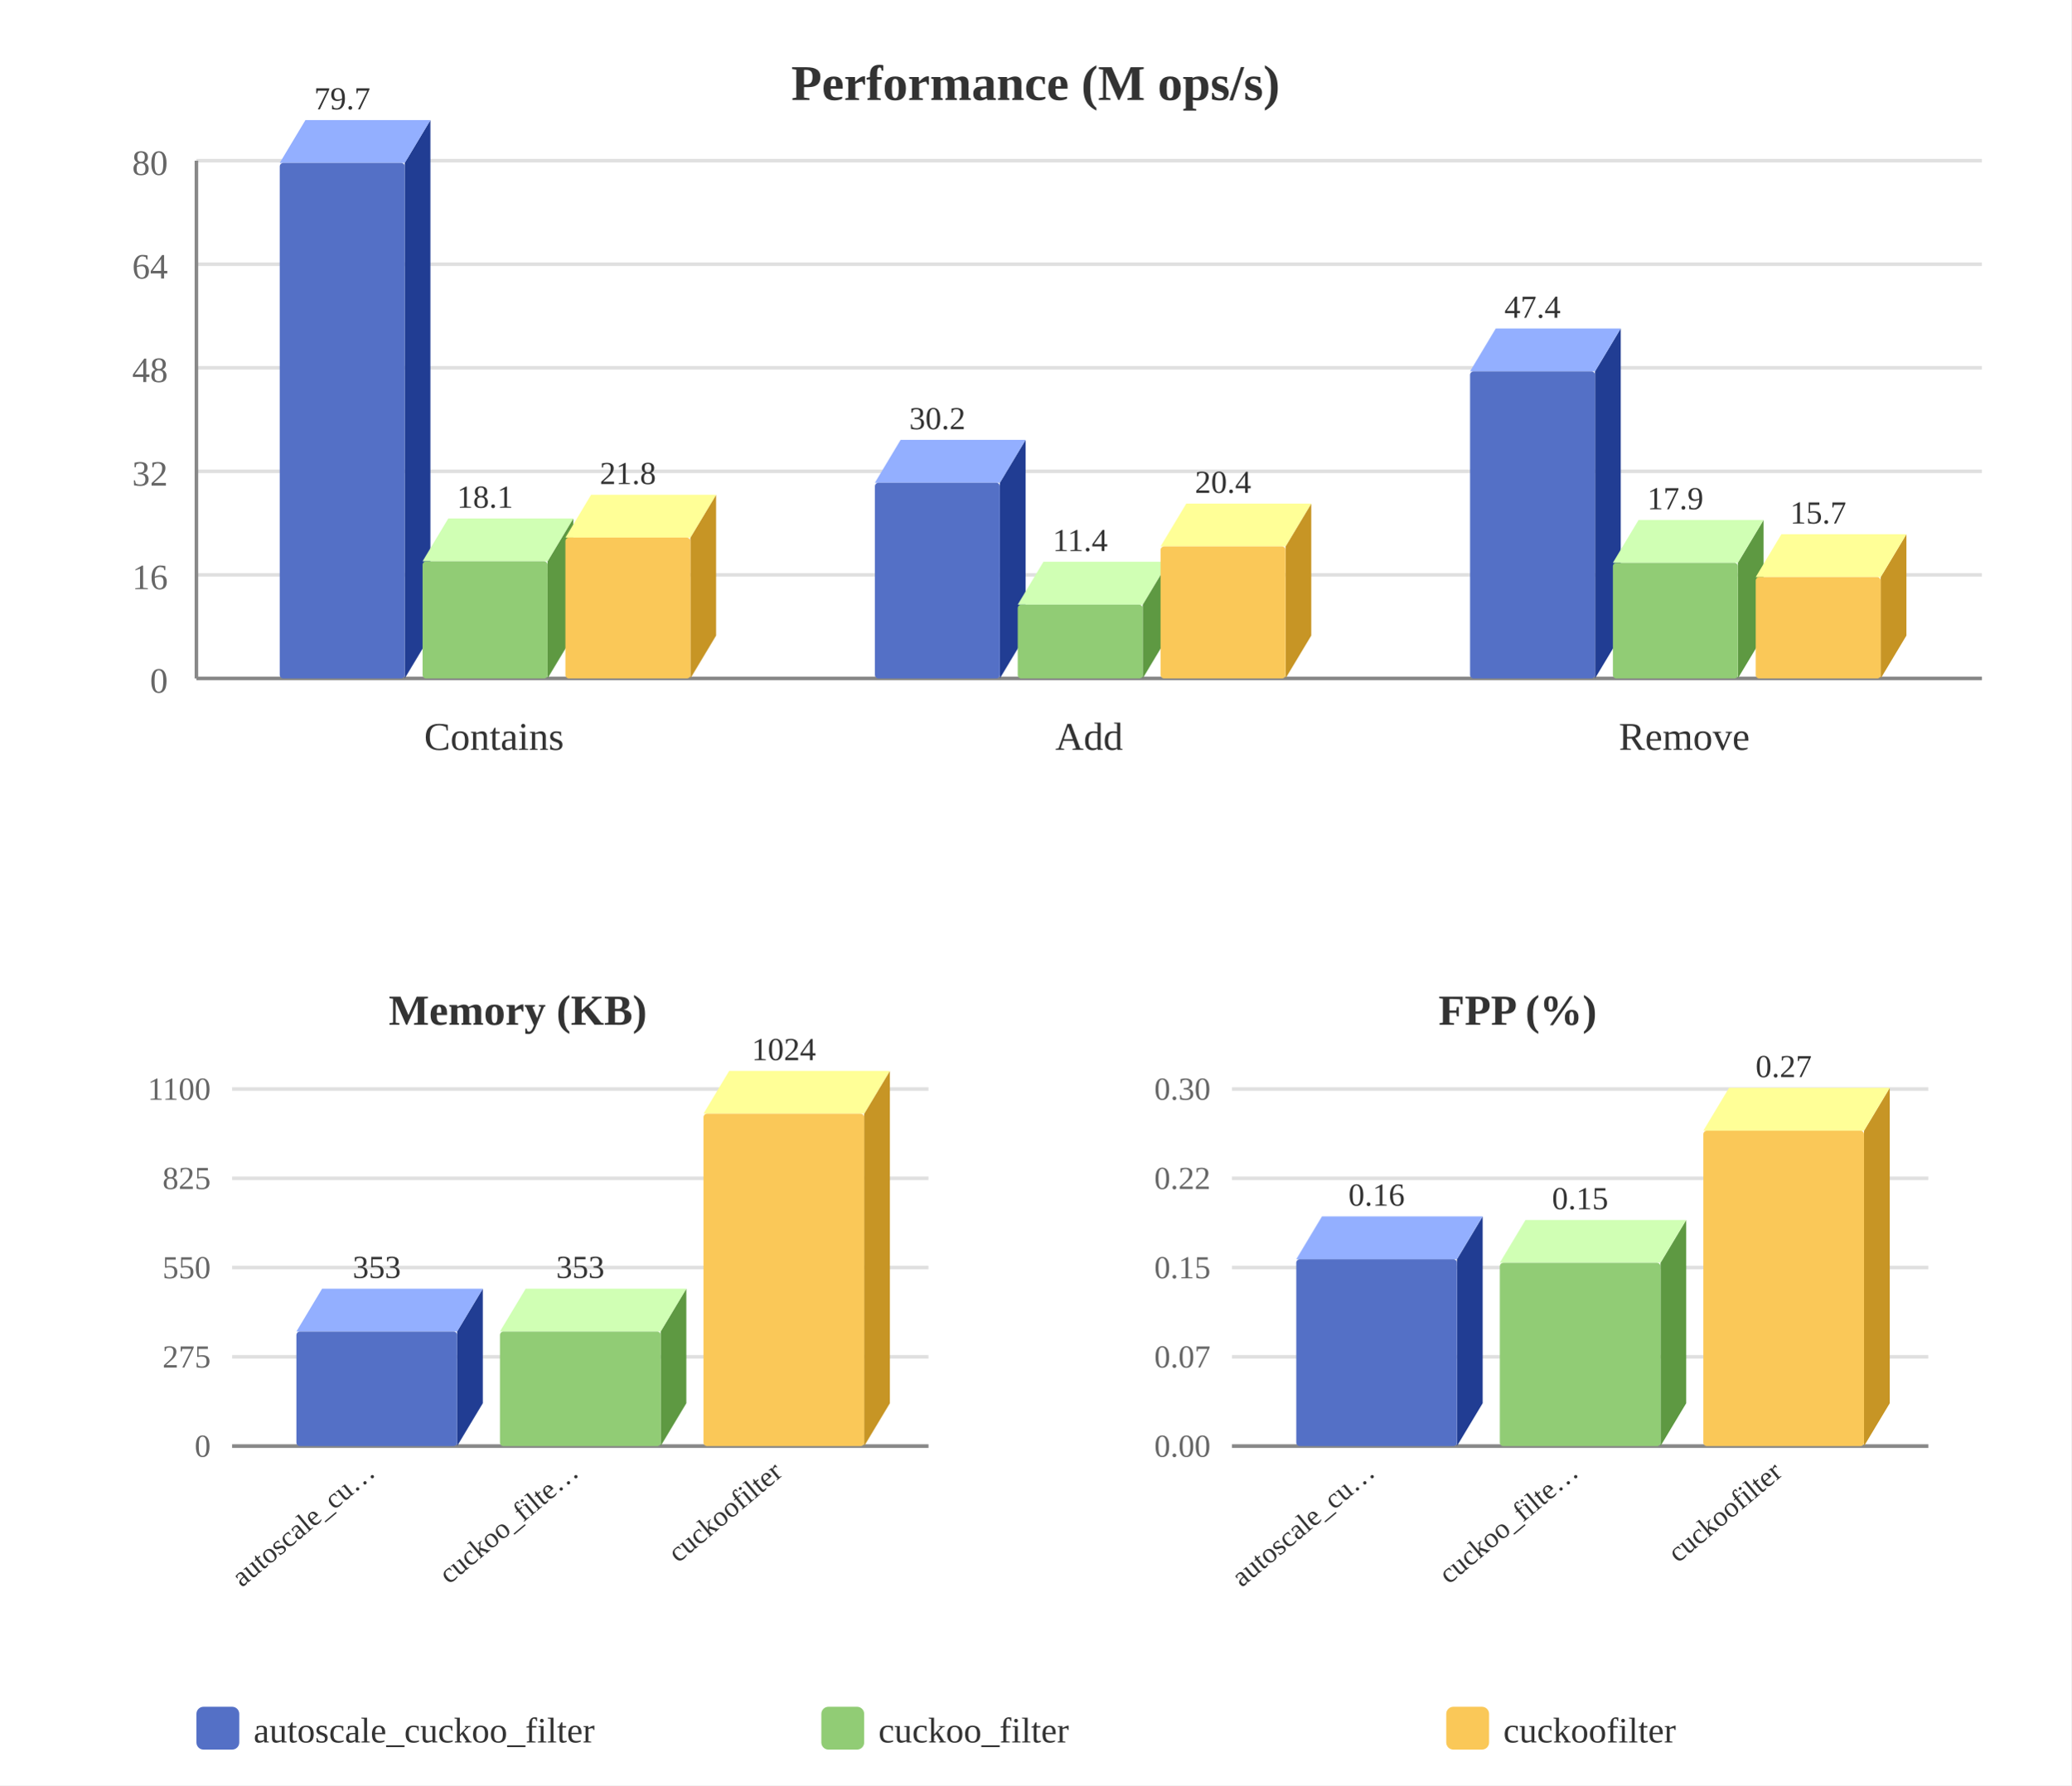
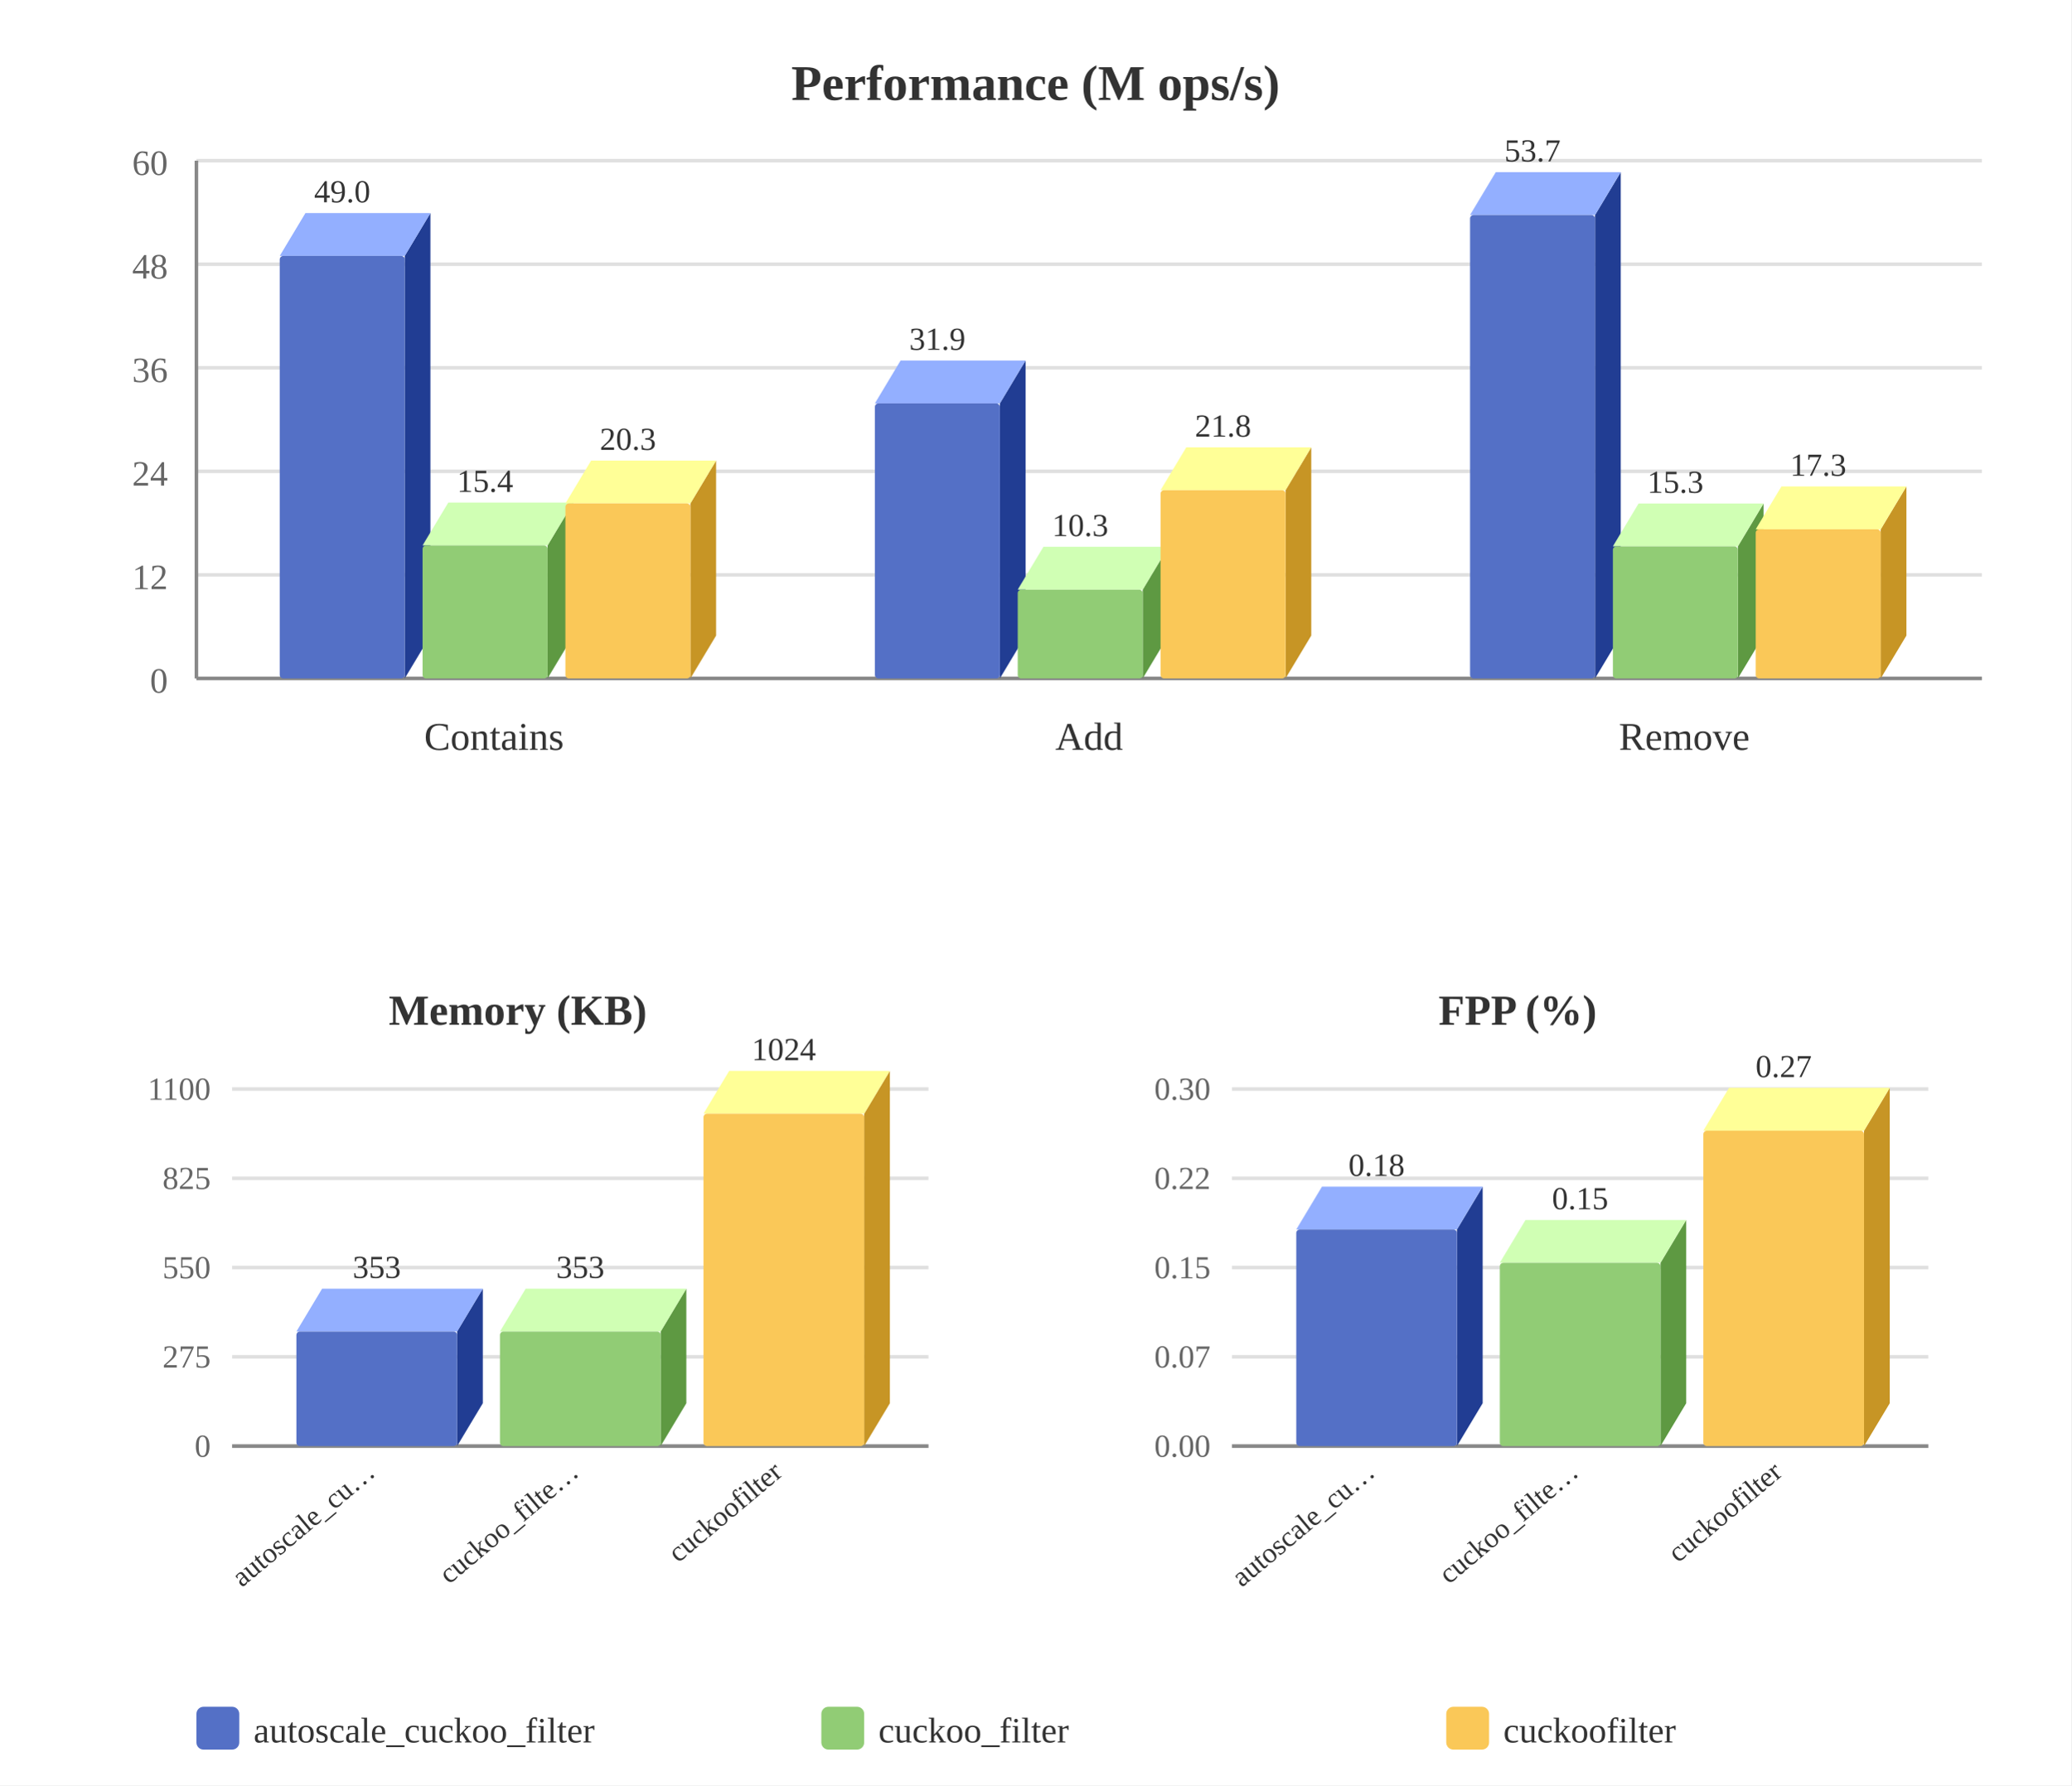
<svg xmlns="http://www.w3.org/2000/svg" viewBox="0 0 580 500">
  <path fill="#fff" d="M0 0h580v500H0z" />
  <text x="290" y="28" fill="#333" font-size="14" font-weight="bold" text-anchor="middle">Performance (M ops/s)</text>
  <path stroke="#e0e0e0" d="M55 190h500" />
  <text x="47" y="194" fill="#666" font-size="10" text-anchor="end">0</text>
  <path stroke="#e0e0e0" d="M55 161h500" />
-   <text x="47" y="165" fill="#666" font-size="10" text-anchor="end">16</text>
+   <text x="47" y="165" fill="#666" font-size="10" text-anchor="end">12</text>
  <path stroke="#e0e0e0" d="M55 132h500" />
-   <text x="47" y="136" fill="#666" font-size="10" text-anchor="end">32</text>
+   <text x="47" y="136" fill="#666" font-size="10" text-anchor="end">24</text>
  <path stroke="#e0e0e0" d="M55 103h500" />
-   <text x="47" y="107" fill="#666" font-size="10" text-anchor="end">48</text>
+   <text x="47" y="107" fill="#666" font-size="10" text-anchor="end">36</text>
  <path stroke="#e0e0e0" d="M55 74h500" />
-   <text x="47" y="78" fill="#666" font-size="10" text-anchor="end">64</text>
+   <text x="47" y="78" fill="#666" font-size="10" text-anchor="end">48</text>
  <path stroke="#e0e0e0" d="M55 45h500" />
-   <text x="47" y="49" fill="#666" font-size="10" text-anchor="end">80</text>
+   <text x="47" y="49" fill="#666" font-size="10" text-anchor="end">60</text>
  <path stroke="#888" d="M55 190h500M55 45v145" />
  <text x="138.333" y="210" fill="#333" font-size="11" text-anchor="middle">Contains</text>
-   <path fill="#213d93" d="m113.333 45.618 7.2-12V178l-7.2 12Z" />
-   <path fill="#93afff" d="m78.333 45.618 7.2-12h35l-7.2 12Z" />
-   <rect width="35" height="144.382" x="78.333" y="45.618" fill="#5470c6" rx="1" />
-   <text x="95.833" y="30.618" fill="#333" font-size="9" text-anchor="middle">79.7</text>
-   <path fill="#5e9942" d="m153.333 157.194 7.2-12V178l-7.2 12Z" />
-   <path fill="#d0ffb4" d="m118.333 157.194 7.2-12h35l-7.2 12Z" />
-   <rect width="35" height="32.806" x="118.333" y="157.194" fill="#91cc75" rx="1" />
-   <text x="135.833" y="142.194" fill="#333" font-size="9" text-anchor="middle">18.1</text>
-   <path fill="#c79525" d="m193.333 150.558 7.2-12V178l-7.2 12Z" />
-   <path fill="#ffff97" d="m158.333 150.558 7.2-12h35l-7.2 12Z" />
-   <rect width="35" height="39.442" x="158.333" y="150.558" fill="#fac858" rx="1" />
-   <text x="175.833" y="135.558" fill="#333" font-size="9" text-anchor="middle">21.8</text>
+   <path fill="#213d93" d="m113.333 71.663 7.2-12V178l-7.2 12Z" />
+   <path fill="#93afff" d="m78.333 71.663 7.2-12h35l-7.2 12Z" />
+   <rect width="35" height="118.337" x="78.333" y="71.663" fill="#5470c6" rx="1" />
+   <text x="95.833" y="56.663" fill="#333" font-size="9" text-anchor="middle">49.0</text>
+   <path fill="#5e9942" d="m153.333 152.746 7.2-12V178l-7.2 12Z" />
+   <path fill="#d0ffb4" d="m118.333 152.746 7.2-12h35l-7.2 12Z" />
+   <rect width="35" height="37.254" x="118.333" y="152.746" fill="#91cc75" rx="1" />
+   <text x="135.833" y="137.746" fill="#333" font-size="9" text-anchor="middle">15.4</text>
+   <path fill="#c79525" d="m193.333 140.986 7.2-12V178l-7.2 12Z" />
+   <path fill="#ffff97" d="m158.333 140.986 7.2-12h35l-7.2 12Z" />
+   <rect width="35" height="49.014" x="158.333" y="140.986" fill="#fac858" rx="1" />
+   <text x="175.833" y="125.986" fill="#333" font-size="9" text-anchor="middle">20.3</text>
  <text x="305" y="210" fill="#333" font-size="11" text-anchor="middle">Add</text>
-   <path fill="#213d93" d="m280 135.19 7.2-12V178l-7.2 12Z" />
-   <path fill="#93afff" d="m245 135.19 7.2-12h35l-7.2 12Z" />
-   <rect width="35" height="54.809" x="245" y="135.191" fill="#5470c6" rx="1" />
-   <text x="262.5" y="120.191" fill="#333" font-size="9" text-anchor="middle">30.2</text>
-   <path fill="#5e9942" d="m320 169.329 7.2-12V178l-7.2 12Z" />
-   <path fill="#d0ffb4" d="m285 169.329 7.2-12h35l-7.2 12Z" />
-   <rect width="35" height="20.671" x="285" y="169.329" fill="#91cc75" rx="1" />
-   <text x="302.5" y="154.329" fill="#333" font-size="9" text-anchor="middle">11.4</text>
-   <path fill="#c79525" d="m360 153.034 7.2-12V178l-7.2 12Z" />
-   <path fill="#ffff97" d="m325 153.034 7.2-12h35l-7.2 12Z" />
-   <rect width="35" height="36.966" x="325" y="153.034" fill="#fac858" rx="1" />
-   <text x="342.5" y="138.034" fill="#333" font-size="9" text-anchor="middle">20.4</text>
+   <path fill="#213d93" d="m280 112.962 7.2-12V178l-7.2 12Z" />
+   <path fill="#93afff" d="m245 112.962 7.2-12h35l-7.2 12Z" />
+   <rect width="35" height="77.038" x="245" y="112.962" fill="#5470c6" rx="1" />
+   <text x="262.5" y="97.962" fill="#333" font-size="9" text-anchor="middle">31.9</text>
+   <path fill="#5e9942" d="m320 165.13 7.2-12V178l-7.2 12Z" />
+   <path fill="#d0ffb4" d="m285 165.13 7.2-12h35l-7.2 12Z" />
+   <rect width="35" height="24.869" x="285" y="165.131" fill="#91cc75" rx="1" />
+   <text x="302.5" y="150.131" fill="#333" font-size="9" text-anchor="middle">10.3</text>
+   <path fill="#c79525" d="m360 137.275 7.2-12V178l-7.2 12Z" />
+   <path fill="#ffff97" d="m325 137.275 7.2-12h35l-7.2 12Z" />
+   <rect width="35" height="52.725" x="325" y="137.275" fill="#fac858" rx="1" />
+   <text x="342.5" y="122.275" fill="#333" font-size="9" text-anchor="middle">21.8</text>
  <text x="471.667" y="210" fill="#333" font-size="11" text-anchor="middle">Remove</text>
-   <path fill="#213d93" d="m446.667 103.998 7.2-12V178l-7.2 12Z" />
-   <path fill="#93afff" d="m411.667 103.998 7.2-12h35l-7.2 12Z" />
-   <rect width="35" height="86.002" x="411.667" y="103.998" fill="#5470c6" rx="1" />
-   <text x="429.167" y="88.998" fill="#333" font-size="9" text-anchor="middle">47.4</text>
-   <path fill="#5e9942" d="m486.667 157.615 7.2-12V178l-7.2 12Z" />
-   <path fill="#d0ffb4" d="m451.667 157.615 7.2-12h35l-7.2 12Z" />
-   <rect width="35" height="32.385" x="451.667" y="157.615" fill="#91cc75" rx="1" />
-   <text x="469.167" y="142.615" fill="#333" font-size="9" text-anchor="middle">17.9</text>
-   <path fill="#c79525" d="m526.667 161.611 7.2-12V178l-7.2 12Z" />
-   <path fill="#ffff97" d="m491.667 161.611 7.2-12h35l-7.2 12Z" />
-   <rect width="35" height="28.389" x="491.667" y="161.611" fill="#fac858" rx="1" />
-   <text x="509.167" y="146.611" fill="#333" font-size="9" text-anchor="middle">15.7</text>
+   <path fill="#213d93" d="m446.667 60.217 7.2-12V178l-7.2 12Z" />
+   <path fill="#93afff" d="m411.667 60.217 7.2-12h35l-7.2 12Z" />
+   <rect width="35" height="129.783" x="411.667" y="60.217" fill="#5470c6" rx="1" />
+   <text x="429.167" y="45.217" fill="#333" font-size="9" text-anchor="middle">53.7</text>
+   <path fill="#5e9942" d="m486.667 153.008 7.2-12V178l-7.2 12Z" />
+   <path fill="#d0ffb4" d="m451.667 153.008 7.2-12h35l-7.2 12Z" />
+   <rect width="35" height="36.992" x="451.667" y="153.008" fill="#91cc75" rx="1" />
+   <text x="469.167" y="138.008" fill="#333" font-size="9" text-anchor="middle">15.3</text>
+   <path fill="#c79525" d="m526.667 148.234 7.2-12V178l-7.2 12Z" />
+   <path fill="#ffff97" d="m491.667 148.234 7.2-12h35l-7.2 12Z" />
+   <rect width="35" height="41.766" x="491.667" y="148.234" fill="#fac858" rx="1" />
+   <text x="509.167" y="133.234" fill="#333" font-size="9" text-anchor="middle">17.3</text>
  <text x="130" y="22" fill="#333" font-size="12" font-weight="bold" text-anchor="middle" transform="translate(15 265)">Memory (KB)</text>
  <path stroke="#e0e0e0" d="M65 405h195" />
  <text x="44" y="143" fill="#666" font-size="9" text-anchor="end" transform="translate(15 265)">0</text>
  <path stroke="#e0e0e0" d="M65 380h195" />
  <text x="44" y="118" fill="#666" font-size="9" text-anchor="end" transform="translate(15 265)">275</text>
  <path stroke="#e0e0e0" d="M65 355h195" />
  <text x="44" y="93" fill="#666" font-size="9" text-anchor="end" transform="translate(15 265)">550</text>
  <path stroke="#e0e0e0" d="M65 330h195" />
  <text x="44" y="68" fill="#666" font-size="9" text-anchor="end" transform="translate(15 265)">825</text>
  <path stroke="#e0e0e0" d="M65 305h195" />
  <text x="44" y="43" fill="#666" font-size="9" text-anchor="end" transform="translate(15 265)">1100</text>
  <path stroke="#888" d="M65 405h195" />
  <g transform="translate(15 265)">
    <path fill="#213d93" d="m113 107.91 7.2-12V128l-7.2 12Z" />
    <path fill="#93afff" d="m68 107.91 7.2-12h45l-7.2 12Z" />
    <rect width="45" height="32.091" x="68" y="107.909" fill="#5470c6" rx="1" />
  </g>
  <text x="90.5" y="92.909" fill="#333" font-size="9" text-anchor="middle" transform="translate(15 265)">353</text>
  <text x="90.5" y="148" fill="#333" font-size="8" text-anchor="end" transform="rotate(-40 462.04 259.894)">autoscale_cu…</text>
  <g transform="translate(15 265)">
    <path fill="#5e9942" d="m170 107.91 7.2-12V128l-7.2 12Z" />
    <path fill="#d0ffb4" d="m125 107.91 7.2-12h45l-7.2 12Z" />
    <rect width="45" height="32.091" x="125" y="107.909" fill="#91cc75" rx="1" />
  </g>
  <text x="147.5" y="92.909" fill="#333" font-size="9" text-anchor="middle" transform="translate(15 265)">353</text>
  <text x="147.5" y="148" fill="#333" font-size="8" text-anchor="end" transform="rotate(-40 519.04 259.894)">cuckoo_filte…</text>
  <g transform="translate(15 265)">
    <path fill="#c79525" d="m227 46.907 7.2-12V128l-7.2 12Z" />
    <path fill="#ffff97" d="m182 46.907 7.2-12h45l-7.2 12Z" />
    <rect width="45" height="93.093" x="182" y="46.907" fill="#fac858" rx="1" />
  </g>
  <text x="204.5" y="31.907" fill="#333" font-size="9" text-anchor="middle" transform="translate(15 265)">1024</text>
  <text x="204.5" y="148" fill="#333" font-size="8" text-anchor="end" transform="rotate(-40 576.04 259.894)">cuckoofilter</text>
  <text x="130" y="22" fill="#333" font-size="12" font-weight="bold" text-anchor="middle" transform="translate(295 265)">FPP (%)</text>
  <path stroke="#e0e0e0" d="M345 405h195" />
  <text x="44" y="143" fill="#666" font-size="9" text-anchor="end" transform="translate(295 265)">0.00</text>
  <path stroke="#e0e0e0" d="M345 380h195" />
  <text x="44" y="118" fill="#666" font-size="9" text-anchor="end" transform="translate(295 265)">0.07</text>
  <path stroke="#e0e0e0" d="M345 355h195" />
  <text x="44" y="93" fill="#666" font-size="9" text-anchor="end" transform="translate(295 265)">0.15</text>
  <path stroke="#e0e0e0" d="M345 330h195" />
  <text x="44" y="68" fill="#666" font-size="9" text-anchor="end" transform="translate(295 265)">0.22</text>
  <path stroke="#e0e0e0" d="M345 305h195" />
  <text x="44" y="43" fill="#666" font-size="9" text-anchor="end" transform="translate(295 265)">0.30</text>
  <path stroke="#888" d="M345 405h195" />
  <g transform="translate(295 265)">
-     <path fill="#213d93" d="m113 87.667 7.2-12V128l-7.2 12Z" />
-     <path fill="#93afff" d="m68 87.667 7.2-12h45l-7.2 12Z" />
-     <rect width="45" height="52.333" x="68" y="87.667" fill="#5470c6" rx="1" />
+     <path fill="#213d93" d="m113 79.333 7.2-12V128l-7.2 12Z" />
+     <path fill="#93afff" d="m68 79.333 7.2-12h45l-7.2 12Z" />
+     <rect width="45" height="60.667" x="68" y="79.333" fill="#5470c6" rx="1" />
  </g>
-   <text x="90.5" y="72.667" fill="#333" font-size="9" text-anchor="middle" transform="translate(295 265)">0.16</text>
+   <text x="90.5" y="64.333" fill="#333" font-size="9" text-anchor="middle" transform="translate(295 265)">0.18</text>
  <text x="90.5" y="148" fill="#333" font-size="8" text-anchor="end" transform="rotate(-40 602.04 -124.753)">autoscale_cu…</text>
  <g transform="translate(295 265)">
    <path fill="#5e9942" d="m170 88.667 7.2-12V128l-7.2 12Z" />
    <path fill="#d0ffb4" d="m125 88.667 7.2-12h45l-7.2 12Z" />
    <rect width="45" height="51.333" x="125" y="88.667" fill="#91cc75" rx="1" />
  </g>
  <text x="147.5" y="73.667" fill="#333" font-size="9" text-anchor="middle" transform="translate(295 265)">0.15</text>
  <text x="147.5" y="148" fill="#333" font-size="8" text-anchor="end" transform="rotate(-40 659.04 -124.753)">cuckoo_filte…</text>
  <g transform="translate(295 265)">
    <path fill="#c79525" d="m227 51.667 7.2-12V128l-7.2 12Z" />
    <path fill="#ffff97" d="m182 51.667 7.2-12h45l-7.2 12Z" />
    <rect width="45" height="88.333" x="182" y="51.667" fill="#fac858" rx="1" />
  </g>
  <text x="204.5" y="36.667" fill="#333" font-size="9" text-anchor="middle" transform="translate(295 265)">0.27</text>
  <text x="204.5" y="148" fill="#333" font-size="8" text-anchor="end" transform="rotate(-40 716.04 -124.753)">cuckoofilter</text>
  <g transform="translate(0 478)">
    <rect width="12" height="12" x="55" fill="#5470c6" rx="2" />
    <text x="71" y="10" fill="#333" font-size="10">autoscale_cuckoo_filter</text>
    <rect width="12" height="12" x="230" fill="#91cc75" rx="2" />
    <text x="246" y="10" fill="#333" font-size="10">cuckoo_filter</text>
    <rect width="12" height="12" x="405" fill="#fac858" rx="2" />
    <text x="421" y="10" fill="#333" font-size="10">cuckoofilter</text>
  </g>
</svg>
